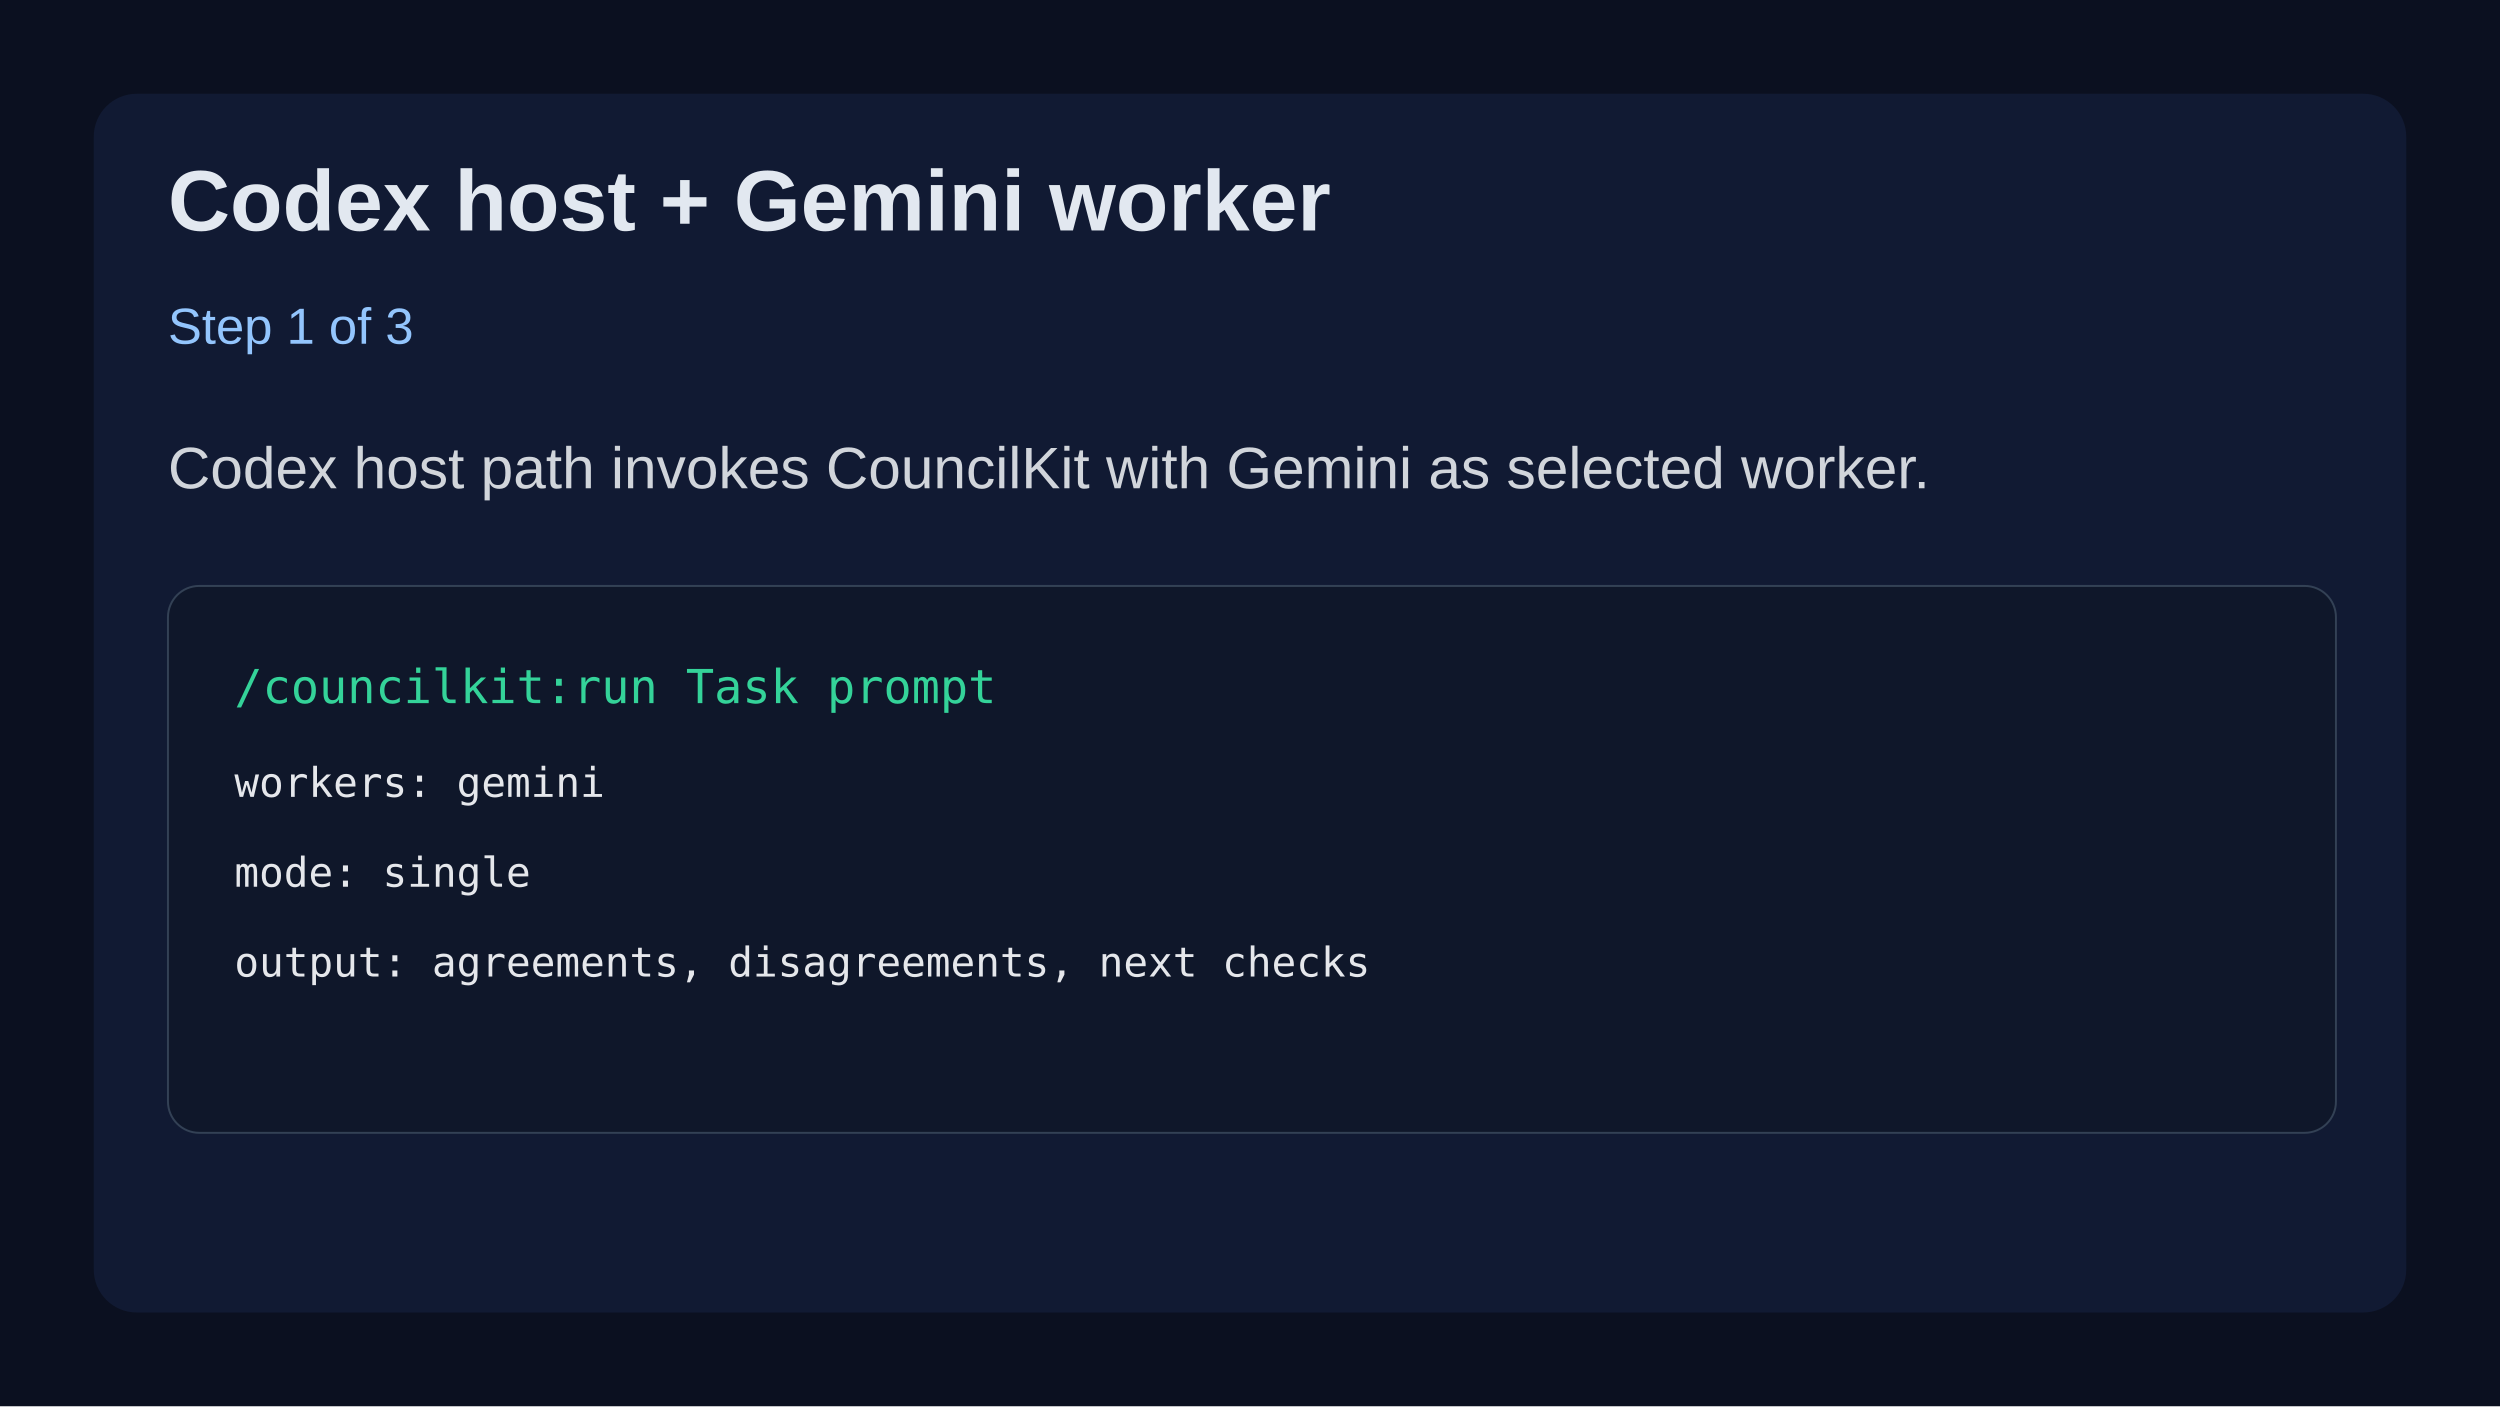
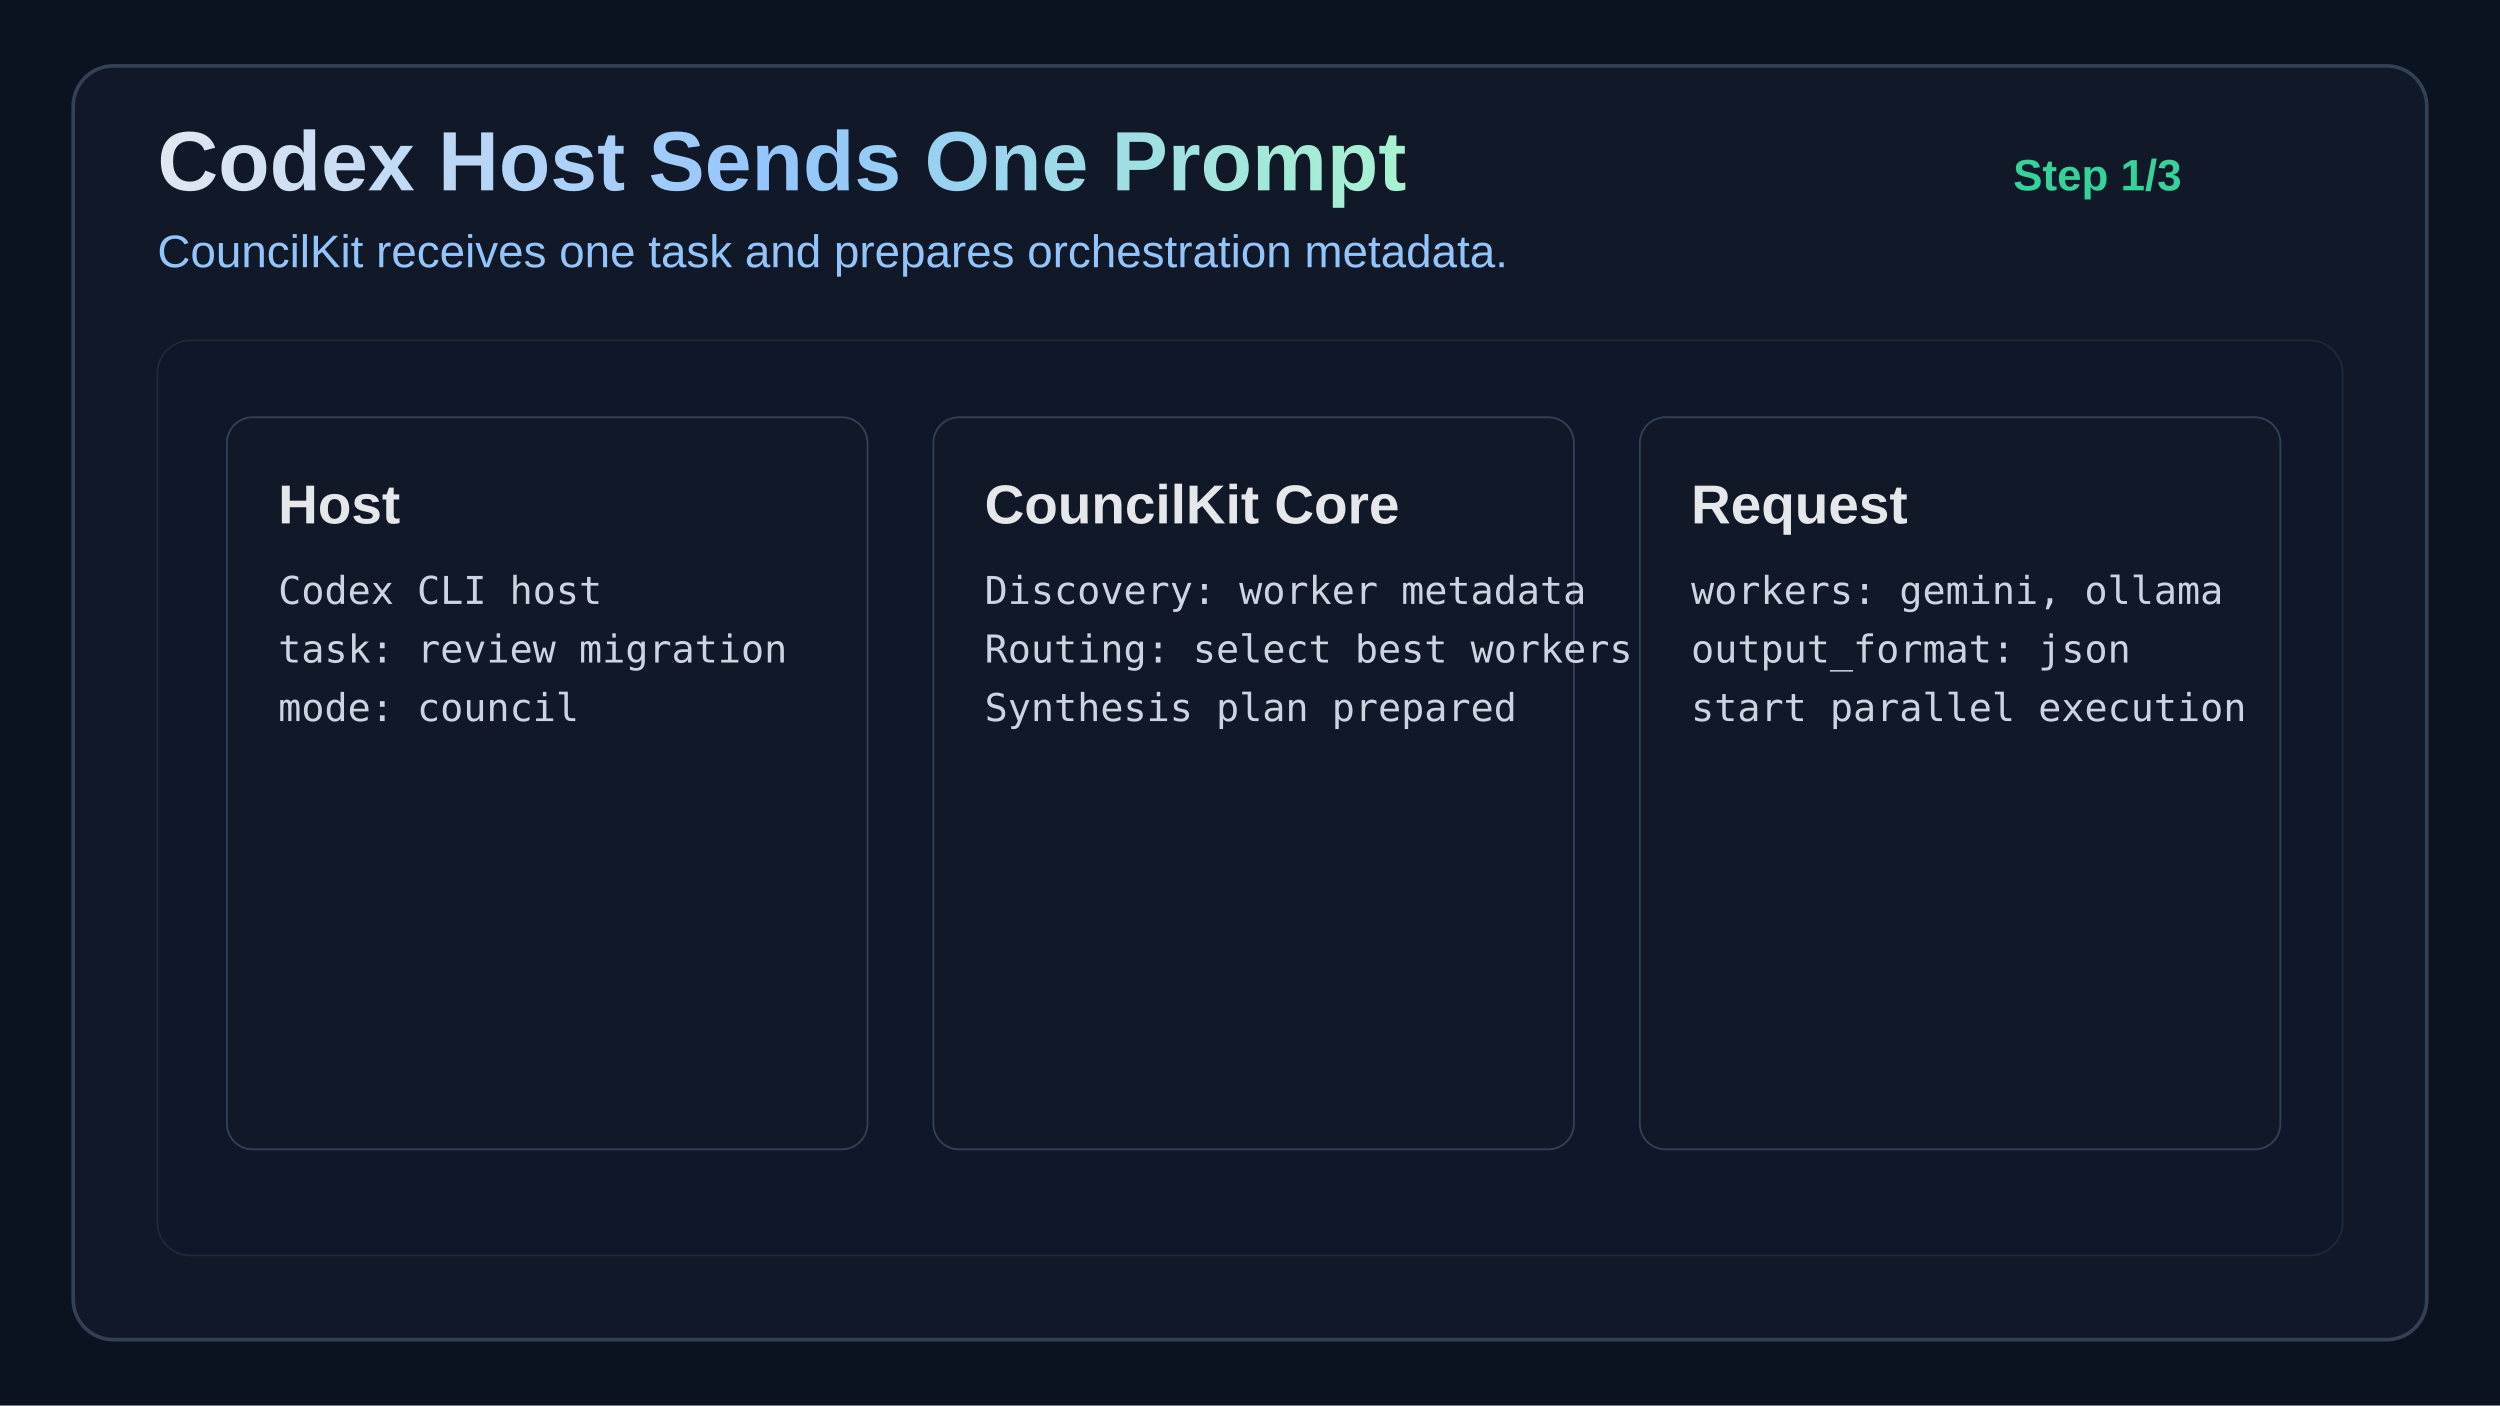
- <svg xmlns="http://www.w3.org/2000/svg" width="1280" height="720" viewBox="0 0 1280 720" fill="none">
-   <rect width="1280" height="720" fill="#0B1020" />
-   <rect x="48" y="48" width="1184" height="624" rx="22" fill="#111A33" />
-   <text x="86" y="118" fill="#E2E8F0" font-family="Segoe UI, Arial, sans-serif" font-size="44" font-weight="700">Codex host + Gemini worker</text>
-   <text x="86" y="176" fill="#93C5FD" font-family="Segoe UI, Arial, sans-serif" font-size="26">Step 1 of 3</text>
-   <text x="86" y="250" fill="#D1D5DB" font-family="Segoe UI, Arial, sans-serif" font-size="30">Codex host path invokes CouncilKit with Gemini as selected worker.</text>
-   <rect x="86" y="300" width="1110" height="280" rx="16" fill="#0F172A" stroke="#334155" />
-   <text x="120" y="360" fill="#34D399" font-family="Consolas, Menlo, monospace" font-size="24">/councilkit:run Task prompt</text>
-   <text x="120" y="408" fill="#E5E7EB" font-family="Consolas, Menlo, monospace" font-size="21">workers: gemini</text>
-   <text x="120" y="454" fill="#E5E7EB" font-family="Consolas, Menlo, monospace" font-size="21">mode: single</text>
-   <text x="120" y="500" fill="#E5E7EB" font-family="Consolas, Menlo, monospace" font-size="21">output: agreements, disagreements, next checks</text>
+ <svg xmlns="http://www.w3.org/2000/svg" width="1366" height="768" viewBox="0 0 1366 768" fill="none">
+   <defs>
+     <linearGradient id="titleGrad" x1="84" y1="62" x2="760" y2="150" gradientUnits="userSpaceOnUse">
+       <stop stop-color="#E2E8F0" />
+       <stop offset="0.5" stop-color="#93C5FD" />
+       <stop offset="1" stop-color="#A7F3D0" />
+     </linearGradient>
+   </defs>
+   <rect width="1366" height="768" fill="#0B1220" />
+   <rect x="40" y="36" width="1286" height="696" rx="22" fill="#111827" stroke="#334155" stroke-width="2" />
+   <text x="86" y="104" fill="url(#titleGrad)" font-family="Segoe UI, Arial, sans-serif" font-size="46" font-weight="700">Codex Host Sends One Prompt</text>
+   <text x="86" y="146" fill="#93C5FD" font-family="Segoe UI, Arial, sans-serif" font-size="25">CouncilKit receives one task and prepares orchestration metadata.</text>
+   <text x="1100" y="104" fill="#34D399" font-family="Segoe UI, Arial, sans-serif" font-size="24" font-weight="700">Step 1/3</text>
+   <rect x="86" y="186" width="1194" height="500" rx="18" fill="#0F172A" stroke="#1F2937" />
+   <rect x="124" y="228" width="350" height="400" rx="14" fill="#111827" stroke="#334155" />
+   <rect x="510" y="228" width="350" height="400" rx="14" fill="#111827" stroke="#334155" />
+   <rect x="896" y="228" width="350" height="400" rx="14" fill="#111827" stroke="#334155" />
+   <text x="152" y="286" fill="#E5E7EB" font-family="Segoe UI, Arial, sans-serif" font-size="30" font-weight="700">Host</text>
+   <text x="152" y="330" fill="#CBD5E1" font-family="Consolas, Menlo, monospace" font-size="21">Codex CLI host</text>
+   <text x="152" y="362" fill="#CBD5E1" font-family="Consolas, Menlo, monospace" font-size="21">task: review migration</text>
+   <text x="152" y="394" fill="#CBD5E1" font-family="Consolas, Menlo, monospace" font-size="21">mode: council</text>
+   <text x="538" y="286" fill="#E5E7EB" font-family="Segoe UI, Arial, sans-serif" font-size="30" font-weight="700">CouncilKit Core</text>
+   <text x="538" y="330" fill="#CBD5E1" font-family="Consolas, Menlo, monospace" font-size="21">Discovery: worker metadata</text>
+   <text x="538" y="362" fill="#CBD5E1" font-family="Consolas, Menlo, monospace" font-size="21">Routing: select best workers</text>
+   <text x="538" y="394" fill="#CBD5E1" font-family="Consolas, Menlo, monospace" font-size="21">Synthesis plan prepared</text>
+   <text x="924" y="286" fill="#E5E7EB" font-family="Segoe UI, Arial, sans-serif" font-size="30" font-weight="700">Request</text>
+   <text x="924" y="330" fill="#CBD5E1" font-family="Consolas, Menlo, monospace" font-size="21">workers: gemini, ollama</text>
+   <text x="924" y="362" fill="#CBD5E1" font-family="Consolas, Menlo, monospace" font-size="21">output_format: json</text>
+   <text x="924" y="394" fill="#CBD5E1" font-family="Consolas, Menlo, monospace" font-size="21">start parallel execution</text>
</svg>
